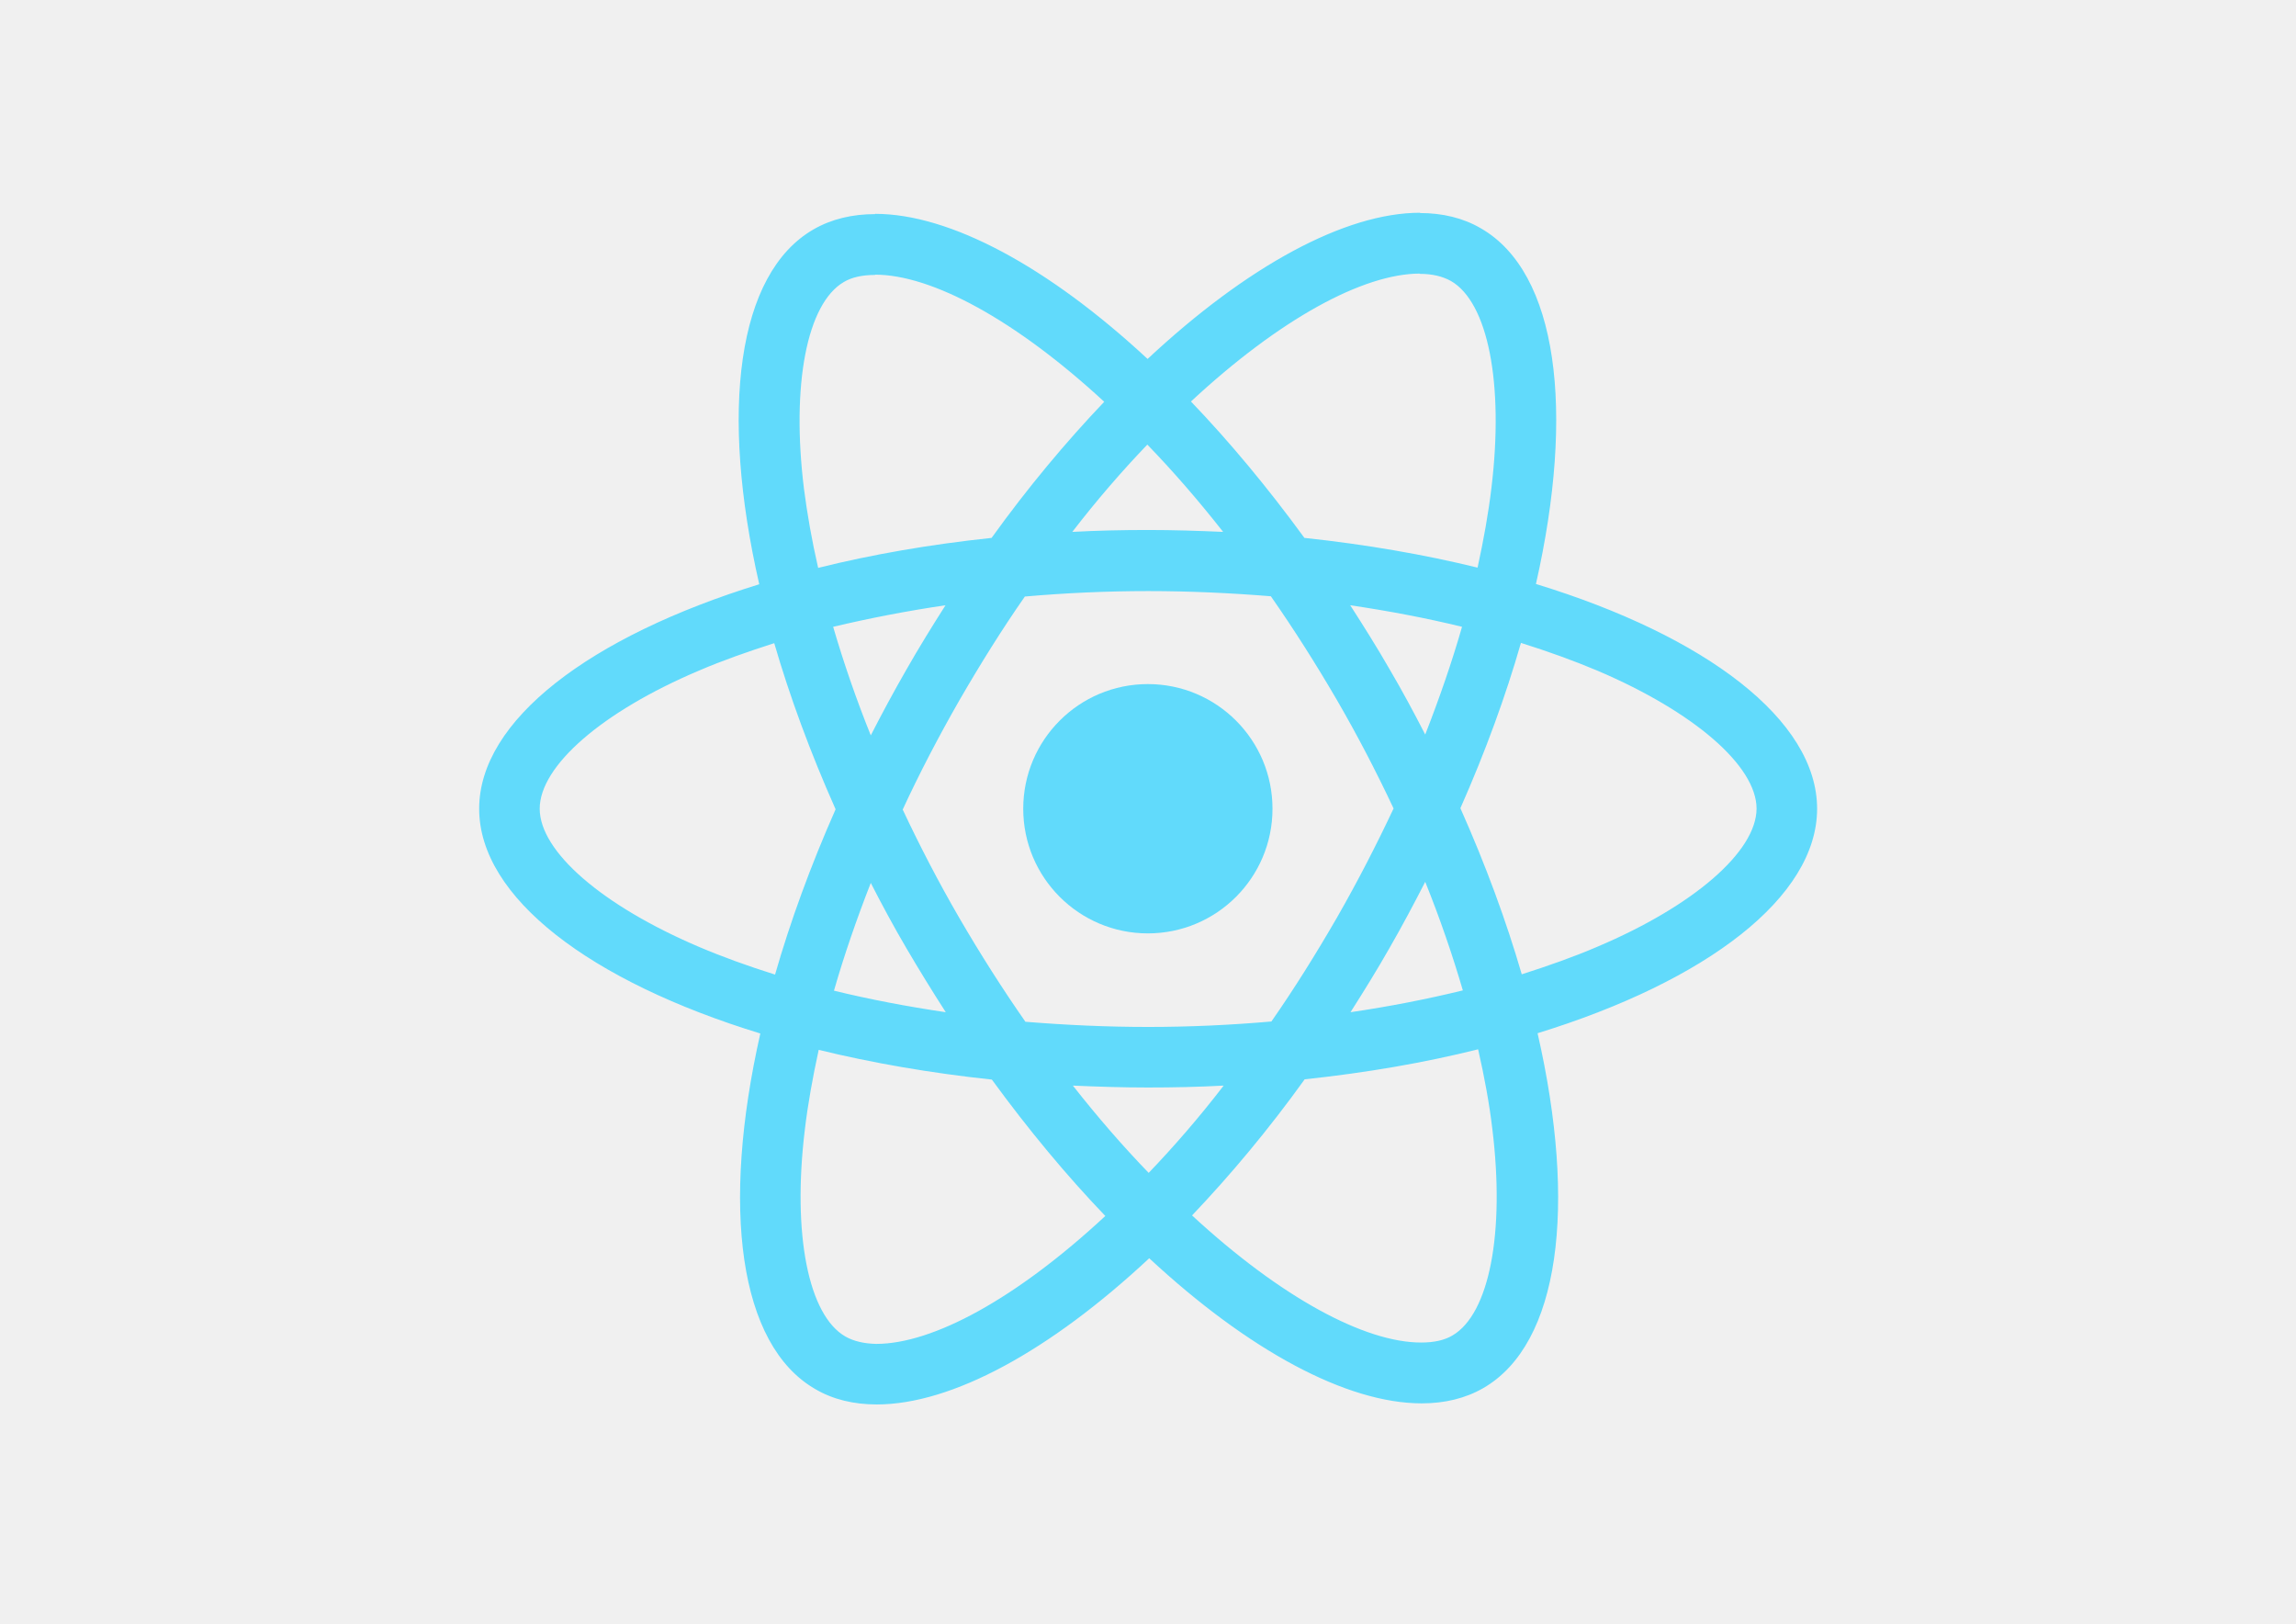
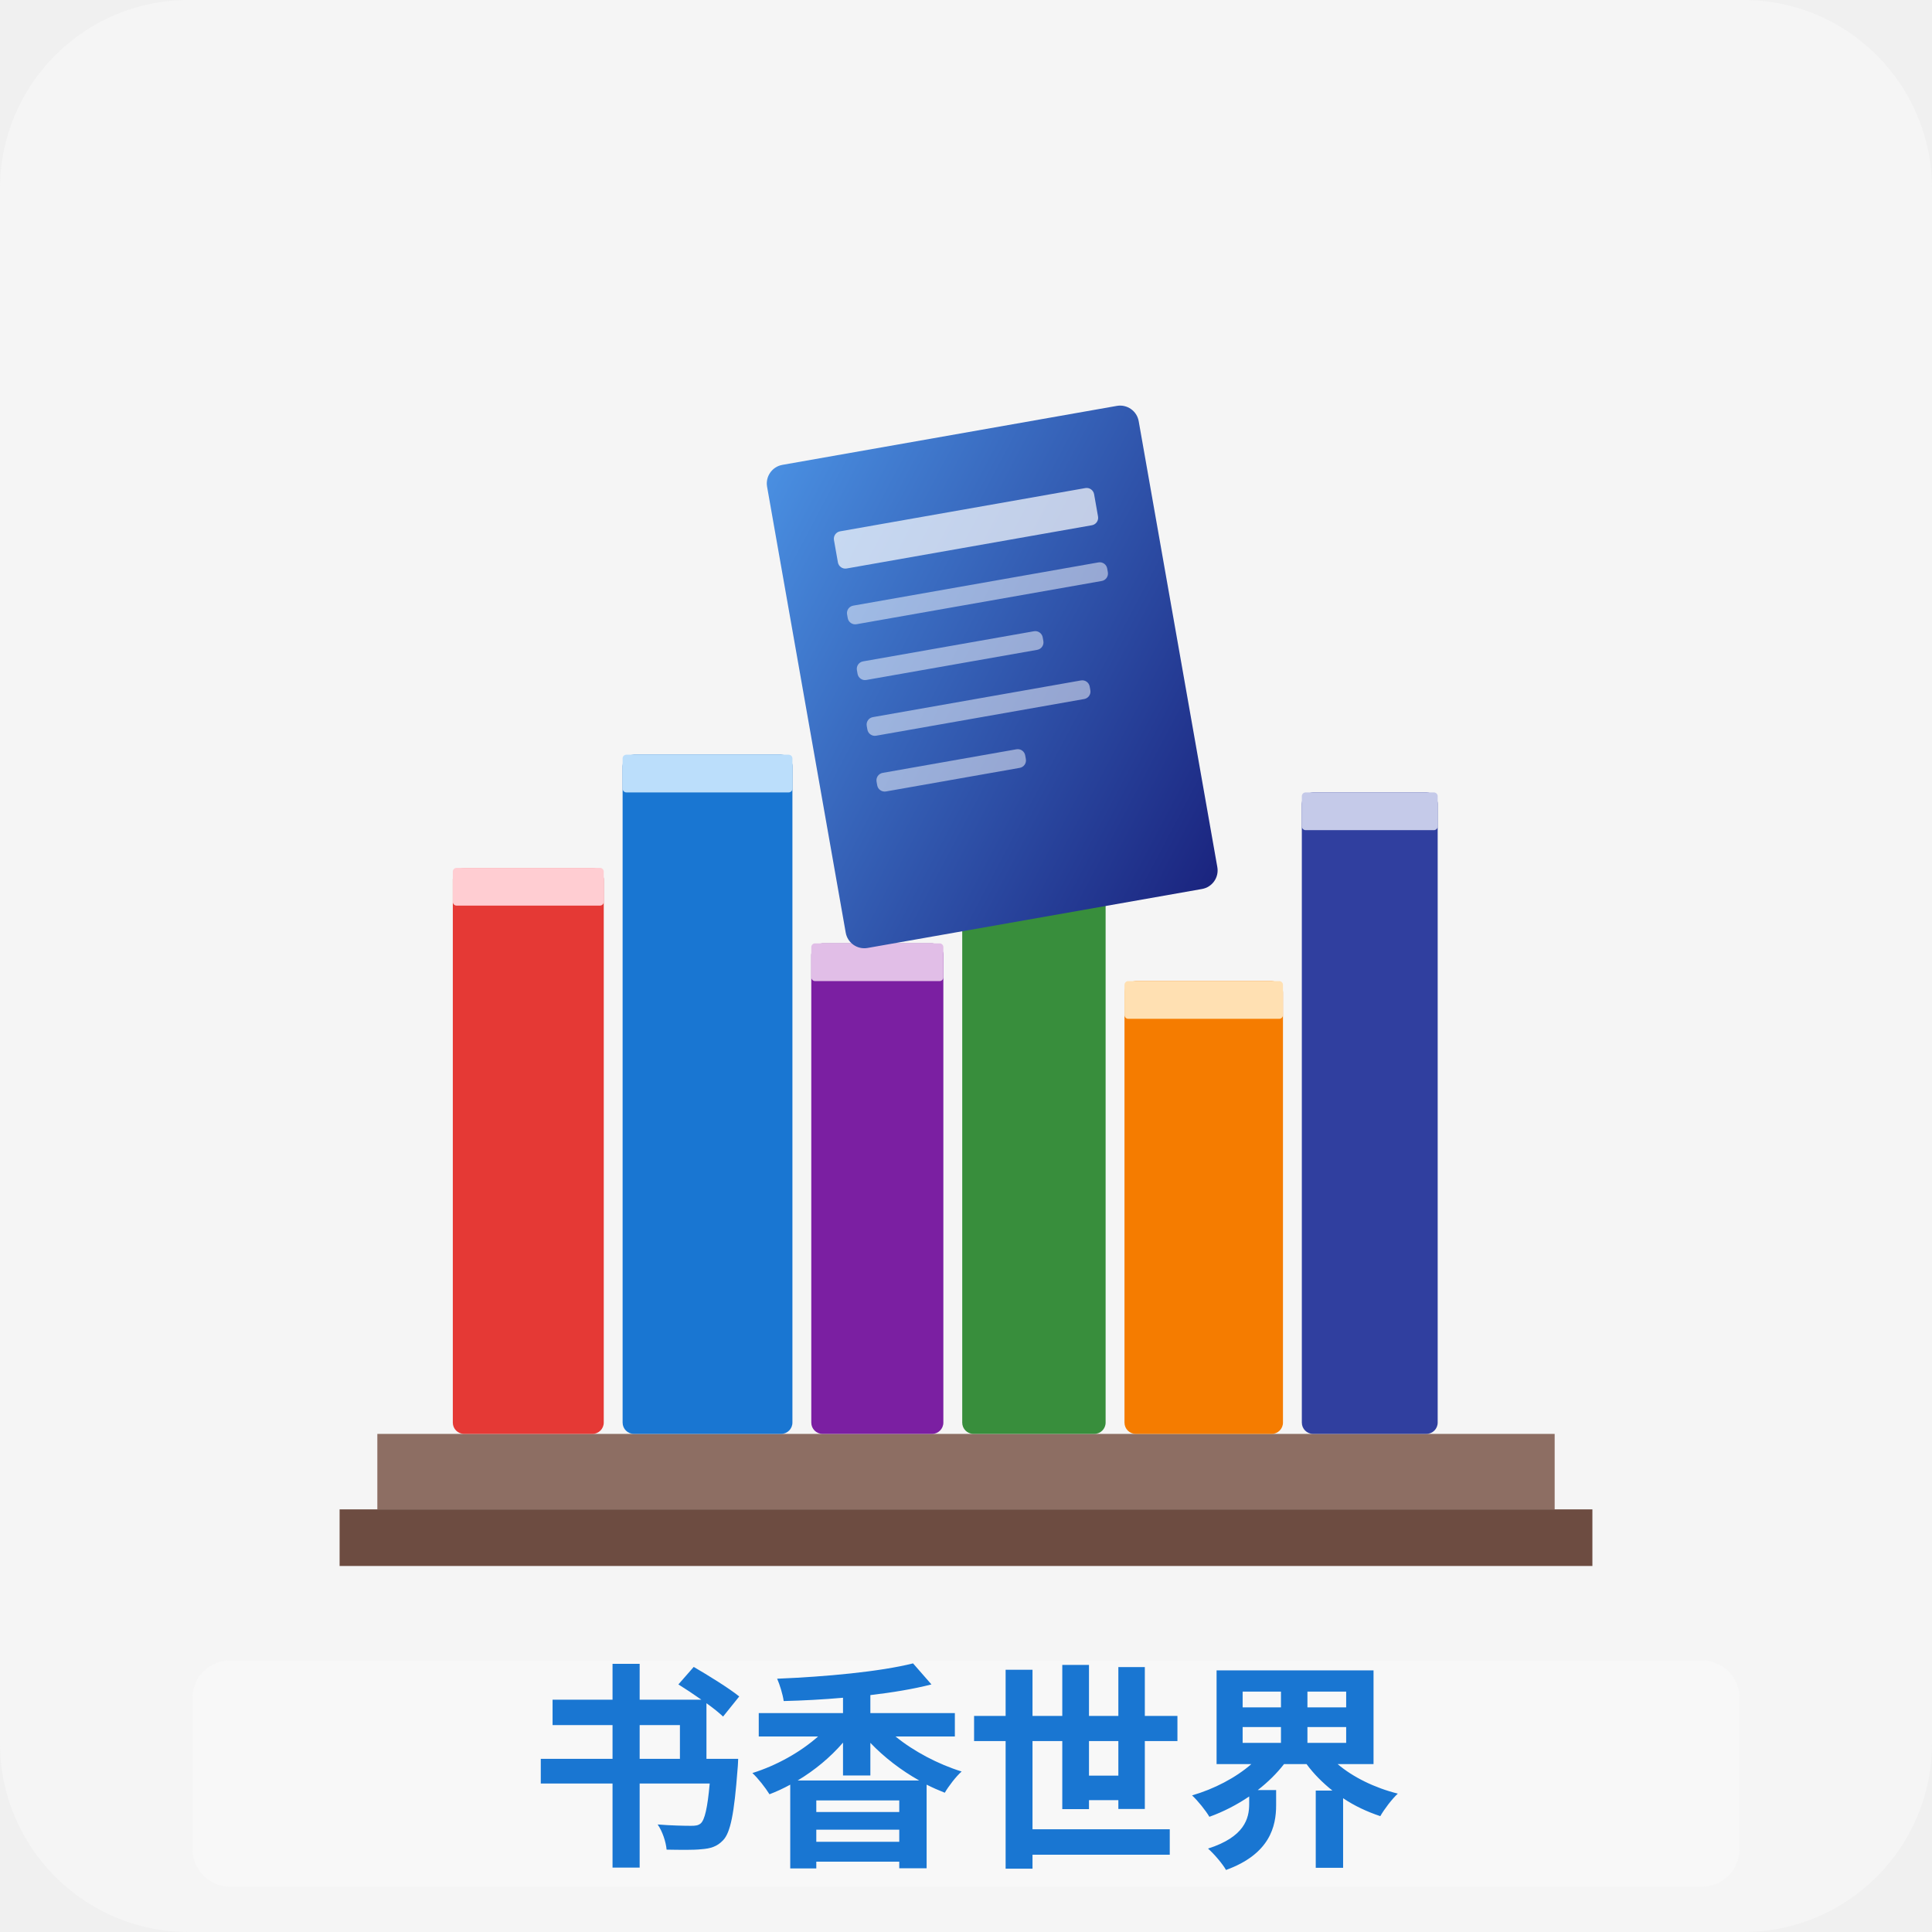
- <svg xmlns="http://www.w3.org/2000/svg" viewBox="0 0 841.9 595.3">
-   <g fill="#61DAFB">
-     <path d="M666.3 296.5c0-32.5-40.7-63.3-103.1-82.4 14.4-63.6 8-114.2-20.2-130.4-6.5-3.8-14.1-5.6-22.4-5.6v22.3c4.6 0 8.3.9 11.4 2.6 13.6 7.8 19.5 37.5 14.9 75.7-1.1 9.4-2.9 19.3-5.1 29.4-19.6-4.8-41-8.5-63.5-10.9-13.5-18.5-27.5-35.3-41.6-50 32.6-30.3 63.2-46.9 84-46.9V78c-27.5 0-63.5 19.6-99.9 53.6-36.4-33.8-72.4-53.2-99.9-53.2v22.3c20.7 0 51.4 16.5 84 46.6-14 14.7-28 31.4-41.3 49.9-22.6 2.4-44 6.1-63.6 11-2.3-10-4-19.7-5.2-29-4.7-38.2 1.1-67.9 14.6-75.8 3-1.8 6.9-2.6 11.5-2.6V78.5c-8.4 0-16 1.8-22.6 5.6-28.1 16.2-34.4 66.7-19.9 130.1-62.2 19.2-102.7 49.9-102.7 82.3 0 32.5 40.7 63.3 103.1 82.4-14.4 63.6-8 114.2 20.2 130.4 6.5 3.8 14.1 5.6 22.5 5.6 27.5 0 63.5-19.6 99.9-53.6 36.4 33.8 72.4 53.2 99.9 53.2 8.4 0 16-1.8 22.6-5.6 28.1-16.2 34.4-66.7 19.9-130.1 62-19.1 102.5-49.9 102.5-82.3zm-130.2-66.7c-3.7 12.9-8.3 26.2-13.5 39.5-4.1-8-8.4-16-13.1-24-4.6-8-9.5-15.8-14.4-23.4 14.2 2.1 27.9 4.7 41 7.9zm-45.8 106.5c-7.8 13.5-15.8 26.3-24.1 38.2-14.9 1.3-30 2-45.2 2-15.1 0-30.2-.7-45-1.9-8.3-11.9-16.4-24.6-24.2-38-7.6-13.1-14.5-26.4-20.8-39.8 6.2-13.4 13.2-26.8 20.7-39.9 7.8-13.5 15.8-26.3 24.1-38.2 14.9-1.3 30-2 45.2-2 15.1 0 30.2.7 45 1.9 8.3 11.9 16.4 24.6 24.2 38 7.6 13.1 14.5 26.4 20.8 39.8-6.3 13.4-13.2 26.8-20.7 39.9zm32.3-13c5.4 13.4 10 26.8 13.8 39.8-13.1 3.2-26.9 5.9-41.2 8 4.9-7.7 9.8-15.6 14.4-23.7 4.6-8 8.9-16.1 13-24.1zM421.2 430c-9.3-9.6-18.6-20.3-27.8-32 9 .4 18.2.7 27.5.7 9.4 0 18.7-.2 27.8-.7-9 11.7-18.3 22.4-27.5 32zm-74.4-58.9c-14.2-2.1-27.9-4.7-41-7.9 3.7-12.9 8.3-26.2 13.5-39.5 4.1 8 8.4 16 13.1 24 4.7 8 9.5 15.8 14.4 23.4zM420.7 163c9.3 9.6 18.6 20.3 27.8 32-9-.4-18.2-.7-27.5-.7-9.4 0-18.7.2-27.8.7 9-11.7 18.3-22.4 27.5-32zm-74 58.9c-4.9 7.7-9.8 15.6-14.4 23.7-4.6 8-8.9 16-13 24-5.4-13.4-10-26.8-13.8-39.8 13.1-3.1 26.9-5.8 41.2-7.9zm-90.5 125.2c-35.4-15.1-58.3-34.9-58.3-50.6 0-15.7 22.9-35.6 58.3-50.6 8.6-3.7 18-7 27.7-10.1 5.7 19.6 13.2 40 22.5 60.9-9.2 20.8-16.6 41.1-22.2 60.6-9.9-3.1-19.3-6.5-28-10.2zM310 490c-13.6-7.8-19.5-37.5-14.9-75.7 1.1-9.4 2.9-19.3 5.1-29.4 19.6 4.8 41 8.5 63.5 10.9 13.5 18.5 27.5 35.3 41.6 50-32.6 30.3-63.2 46.9-84 46.9-4.5-.1-8.3-1-11.3-2.7zm237.2-76.2c4.7 38.2-1.1 67.9-14.6 75.8-3 1.8-6.9 2.6-11.5 2.6-20.7 0-51.4-16.5-84-46.6 14-14.7 28-31.4 41.3-49.9 22.6-2.4 44-6.1 63.6-11 2.3 10.1 4.1 19.8 5.2 29.1zm38.5-66.7c-8.6 3.7-18 7-27.7 10.1-5.7-19.6-13.2-40-22.5-60.9 9.2-20.8 16.6-41.1 22.2-60.6 9.9 3.1 19.3 6.5 28.1 10.2 35.4 15.1 58.3 34.9 58.3 50.6-.1 15.7-23 35.6-58.4 50.6zM320.8 78.4z" />
-     <circle cx="420.9" cy="296.5" r="45.7" />
-     <path d="M520.5 78.1z" />
+ <svg xmlns="http://www.w3.org/2000/svg" viewBox="0 0 512 512">
+   <defs>
+     <linearGradient id="bookGradient" x1="0%" y1="0%" x2="100%" y2="100%">
+       <stop offset="0%" style="stop-color:#4A90E2;stop-opacity:1" />
+       <stop offset="100%" style="stop-color:#1A237E;stop-opacity:1" />
+     </linearGradient>
+   </defs>
+   <rect width="512" height="512" rx="50" ry="50" fill="#f5f5f5" />
+   <rect x="100" y="380" width="312" height="20" fill="#8D6E63" />
+   <rect x="90" y="400" width="332" height="15" fill="#6D4C41" />
+   <rect x="120" y="230" width="40" height="150" rx="3" ry="3" fill="#E53935" />
+   <rect x="120" y="230" width="40" height="10" rx="1" ry="1" fill="#ffcdd2" />
+   <rect x="165" y="200" width="45" height="180" rx="3" ry="3" fill="#1976D2" />
+   <rect x="165" y="200" width="45" height="10" rx="1" ry="1" fill="#bbdefb" />
+   <rect x="215" y="250" width="35" height="130" rx="3" ry="3" fill="#7B1FA2" />
+   <rect x="215" y="250" width="35" height="10" rx="1" ry="1" fill="#e1bee7" />
+   <rect x="255" y="220" width="38" height="160" rx="3" ry="3" fill="#388E3C" />
+   <rect x="255" y="220" width="38" height="10" rx="1" ry="1" fill="#c8e6c9" />
+   <rect x="298" y="260" width="42" height="120" rx="3" ry="3" fill="#F57C00" />
+   <rect x="298" y="260" width="42" height="10" rx="1" ry="1" fill="#ffe0b2" />
+   <rect x="345" y="210" width="36" height="170" rx="3" ry="3" fill="#303F9F" />
+   <rect x="345" y="210" width="36" height="10" rx="1" ry="1" fill="#c5cae9" />
+   <g transform="translate(256, 140) rotate(-10)">
+     <rect x="-50" y="-25" width="100" height="130" rx="5" ry="5" fill="url(#bookGradient)" />
+     <rect x="-35" y="-5" width="70" height="10" rx="2" ry="2" fill="#ffffff" opacity="0.7" />
+     <rect x="-35" y="15" width="70" height="5" rx="2" ry="2" fill="#ffffff" opacity="0.5" />
+     <rect x="-35" y="30" width="50" height="5" rx="2" ry="2" fill="#ffffff" opacity="0.5" />
+     <rect x="-35" y="45" width="60" height="5" rx="2" ry="2" fill="#ffffff" opacity="0.5" />
+     <rect x="-35" y="60" width="40" height="5" rx="2" ry="2" fill="#ffffff" opacity="0.5" />
+   </g>
+   <g transform="translate(256, 475)">
+     <rect x="-205" y="-35" width="410" height="60" rx="10" ry="10" fill="#f8f8f8" opacity="0.9" />
+     <text x="0" y="15" font-family="Arial, sans-serif" font-size="58" text-anchor="middle" fill="#1976D2" font-weight="bold">书香世界</text>
  </g>
</svg>
